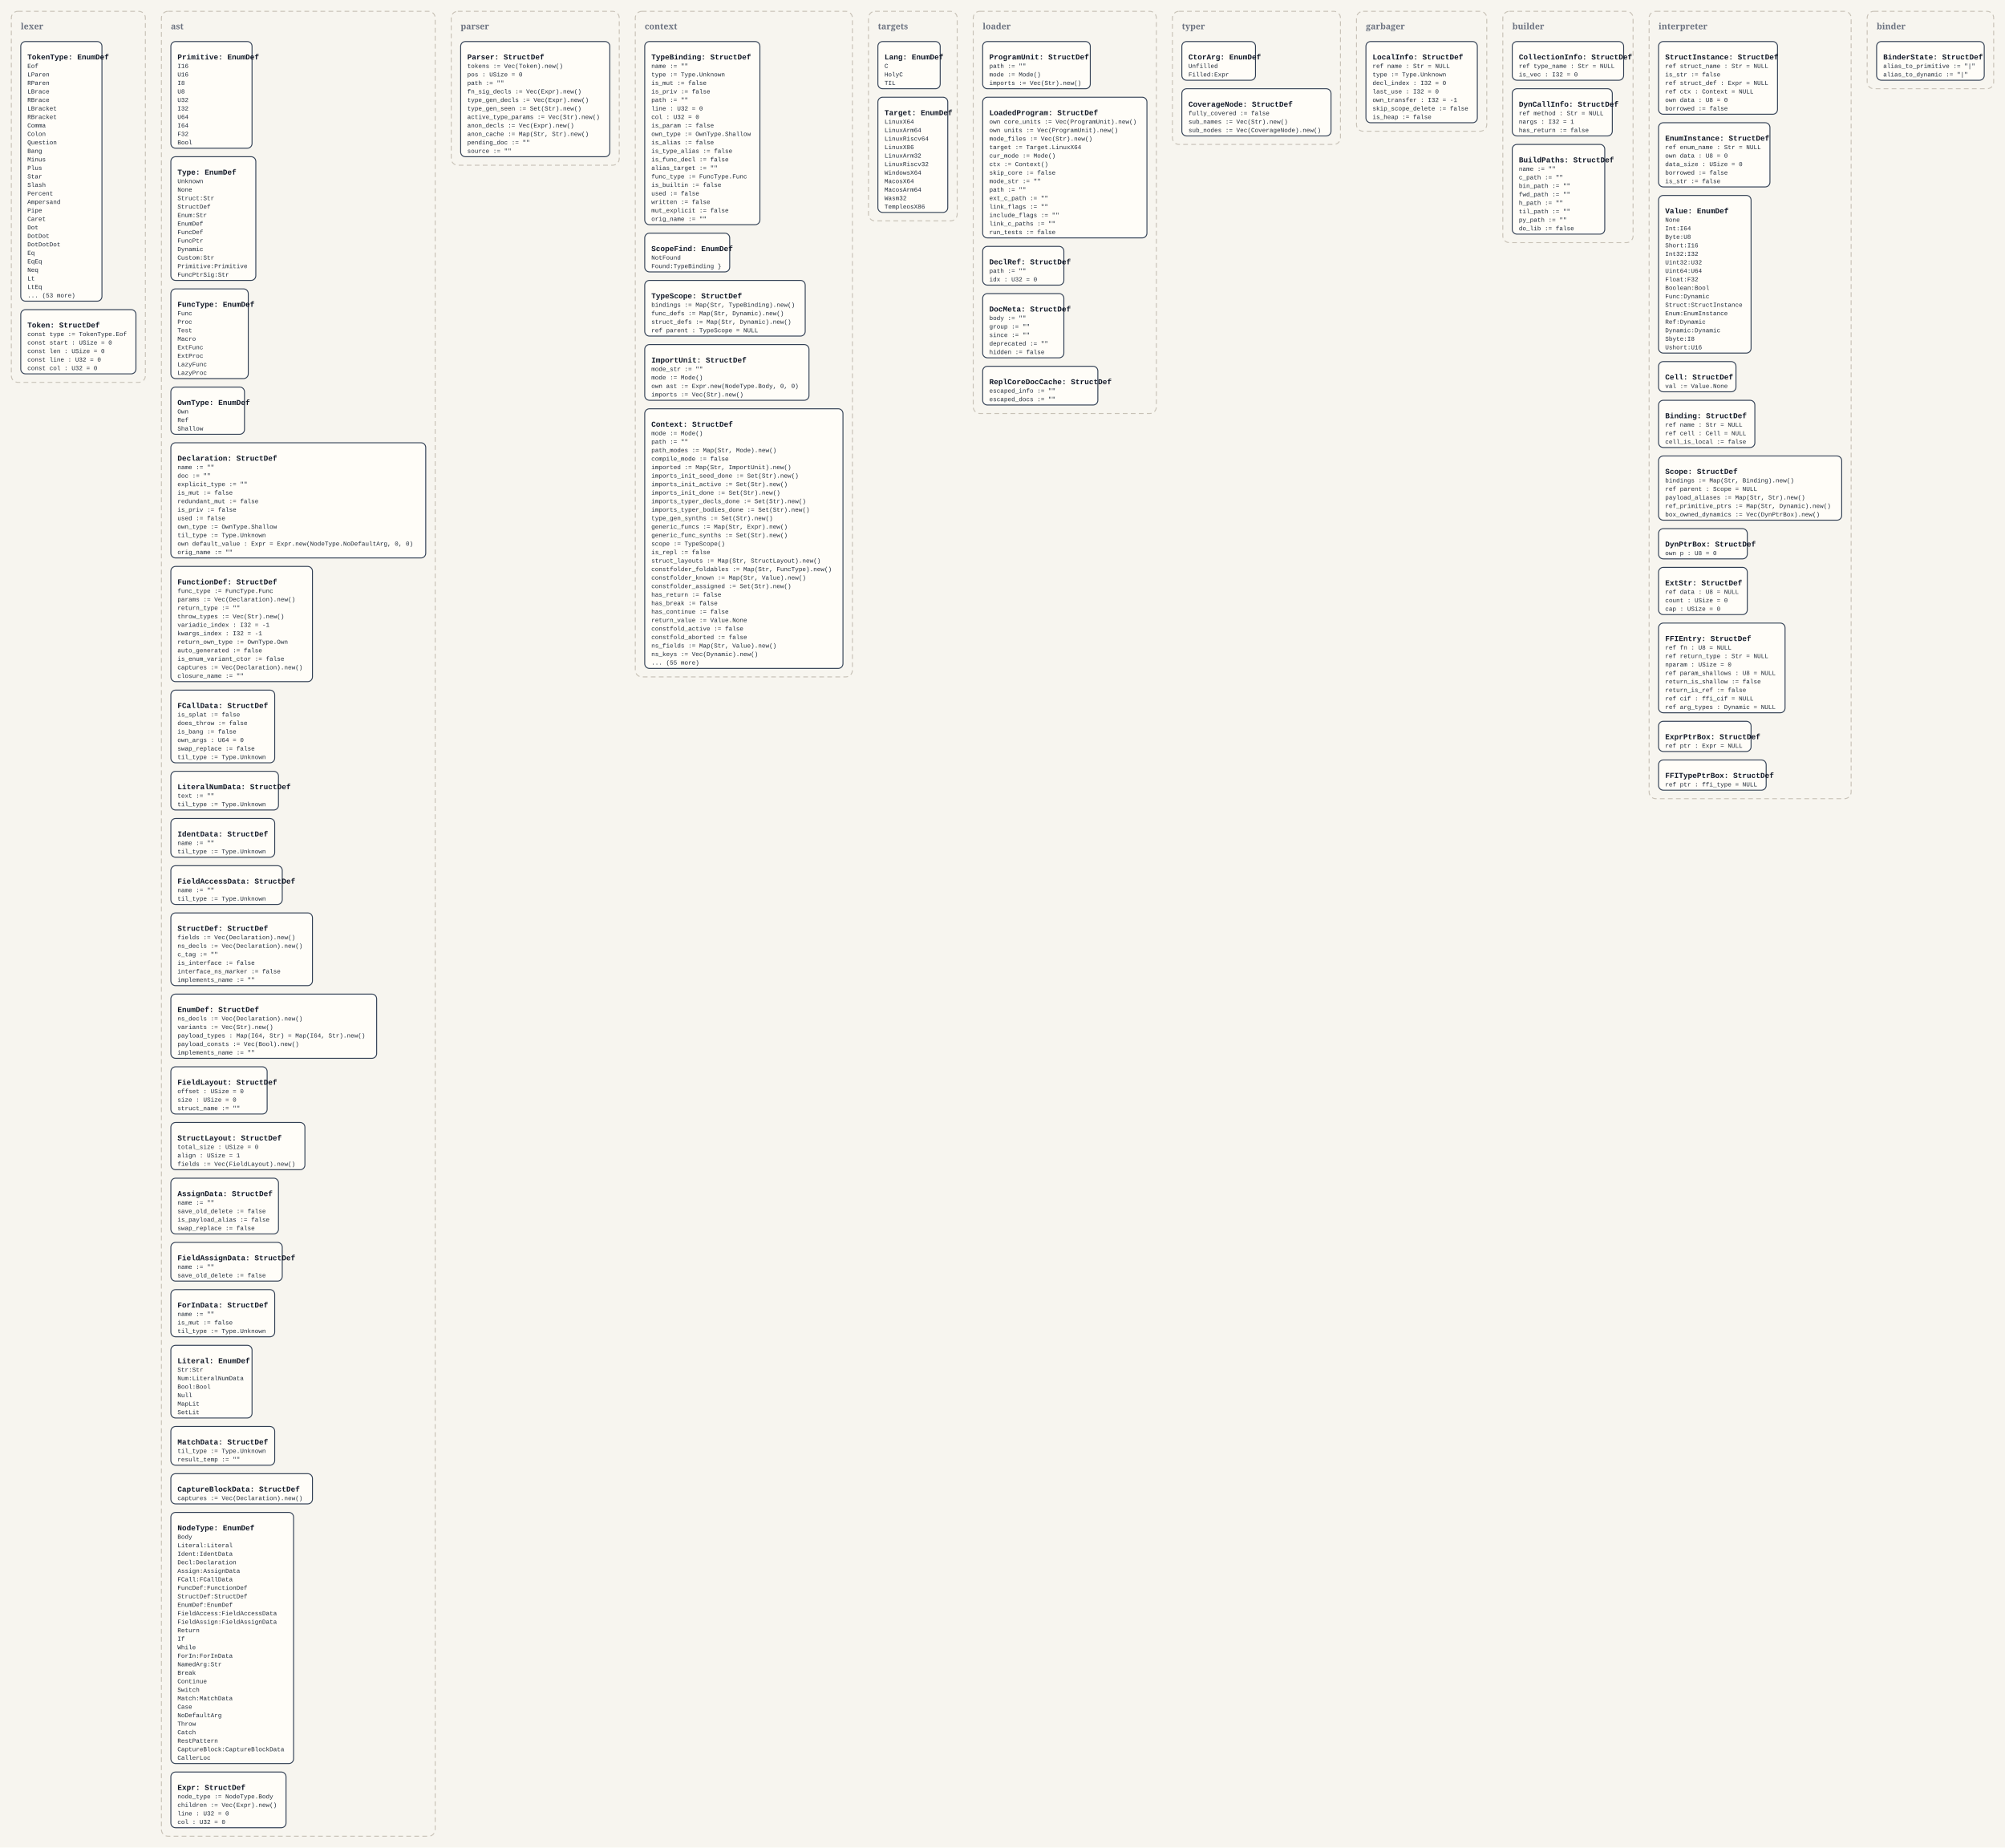
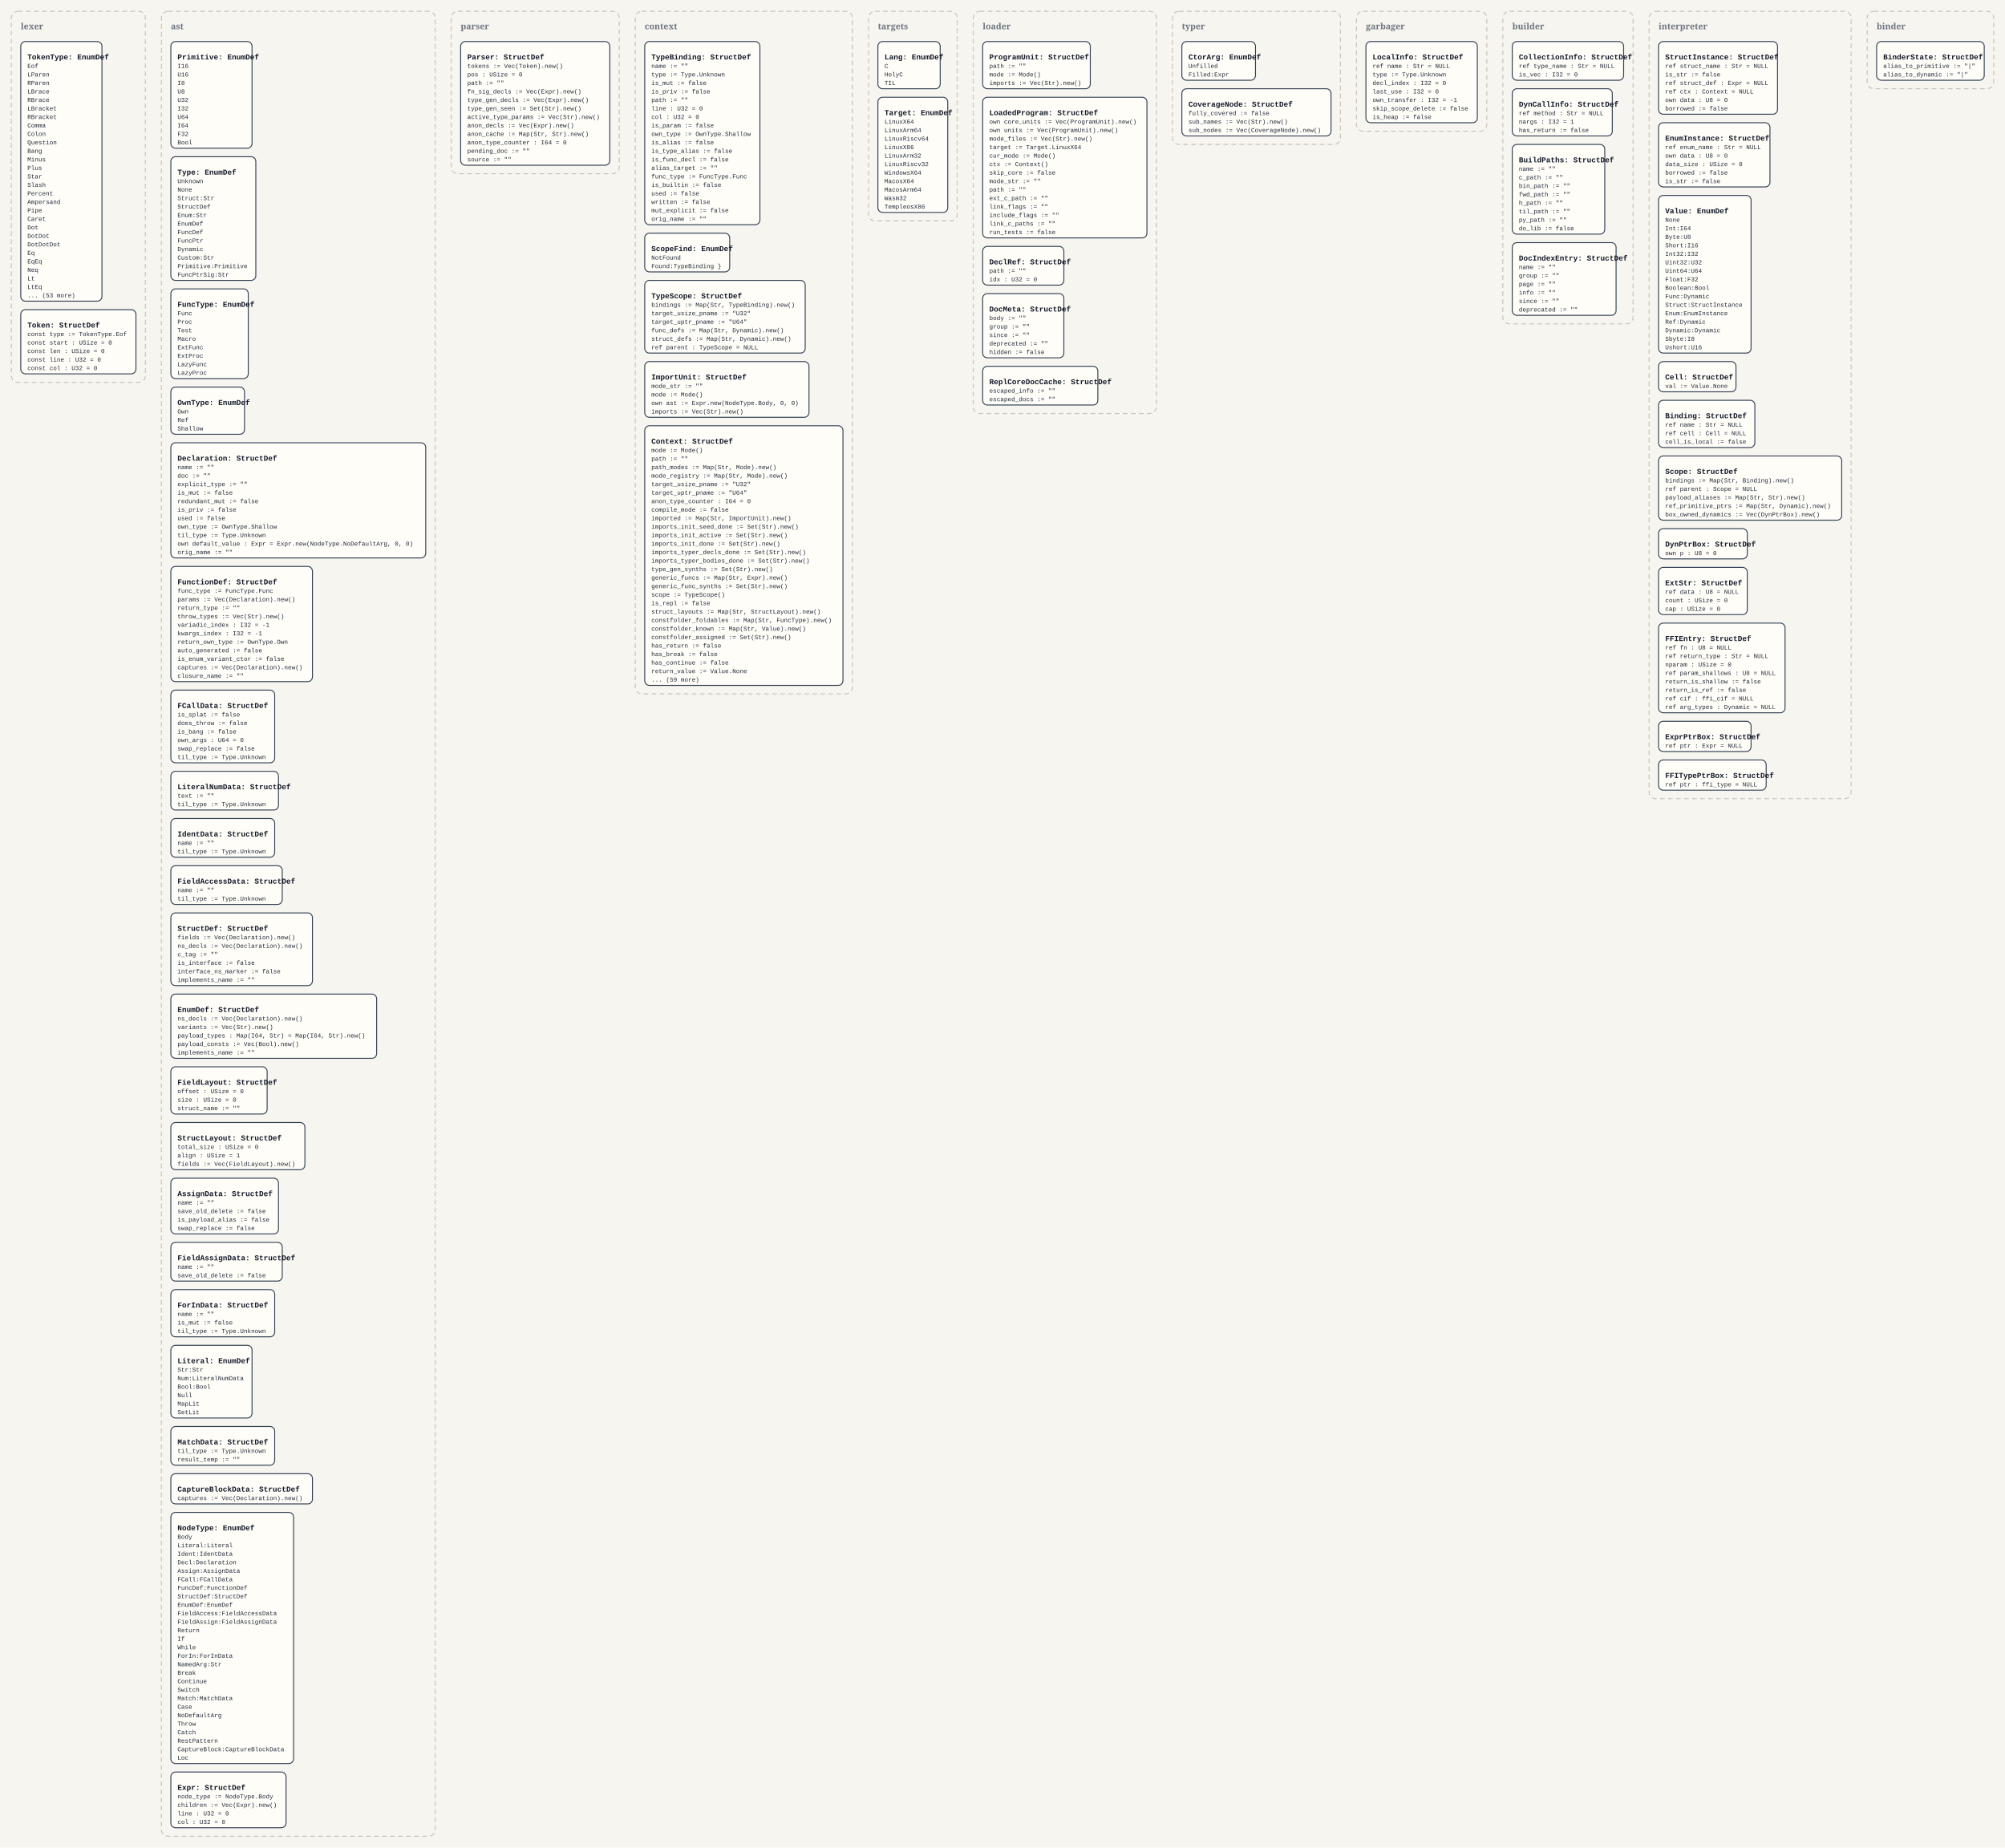
<svg xmlns="http://www.w3.org/2000/svg" width="4248" height="3914" viewBox="0 0 4248 3914">
  <defs>
    <style>
      .bg { fill: #f7f5ef; }
      .panel { fill: none; stroke: #c8c2b7; stroke-width: 2; stroke-dasharray: 10 7; }
      .panel-label { font: 700 18px Georgia, serif; fill: #6b7280; }
      .box { fill: #fffdf8; stroke: #334155; stroke-width: 2; }
      .title { font: 700 16px 'Courier New', monospace; fill: #111827; }
      .line { font: 13px 'Courier New', monospace; fill: #1f2937; }
    </style>
  </defs>
  <rect class="bg" x="0" y="0" width="4248" height="3914" />
  <rect x="24" y="24" width="284" height="786" rx="14" ry="14" class="panel" />
  <text x="44" y="62" class="panel-label">lexer</text>
  <rect x="44" y="88" width="172" height="550" rx="10" ry="10" class="box" />
  <text x="58" y="126" class="title">TokenType: EnumDef</text>
  <text x="58" y="144" class="line">Eof</text>
  <text x="58" y="162" class="line">LParen</text>
  <text x="58" y="180" class="line">RParen</text>
  <text x="58" y="198" class="line">LBrace</text>
  <text x="58" y="216" class="line">RBrace</text>
  <text x="58" y="234" class="line">LBracket</text>
  <text x="58" y="252" class="line">RBracket</text>
  <text x="58" y="270" class="line">Comma</text>
  <text x="58" y="288" class="line">Colon</text>
  <text x="58" y="306" class="line">Question</text>
  <text x="58" y="324" class="line">Bang</text>
  <text x="58" y="342" class="line">Minus</text>
  <text x="58" y="360" class="line">Plus</text>
  <text x="58" y="378" class="line">Star</text>
  <text x="58" y="396" class="line">Slash</text>
  <text x="58" y="414" class="line">Percent</text>
  <text x="58" y="432" class="line">Ampersand</text>
  <text x="58" y="450" class="line">Pipe</text>
  <text x="58" y="468" class="line">Caret</text>
  <text x="58" y="486" class="line">Dot</text>
  <text x="58" y="504" class="line">DotDot</text>
  <text x="58" y="522" class="line">DotDotDot</text>
  <text x="58" y="540" class="line">Eq</text>
  <text x="58" y="558" class="line">EqEq</text>
  <text x="58" y="576" class="line">Neq</text>
  <text x="58" y="594" class="line">Lt</text>
  <text x="58" y="612" class="line">LtEq</text>
  <text x="58" y="630" class="line">... (53 more)</text>
  <rect x="44" y="656" width="244" height="136" rx="10" ry="10" class="box" />
  <text x="58" y="694" class="title">Token: StructDef</text>
  <text x="58" y="712" class="line">const type := TokenType.Eof</text>
  <text x="58" y="730" class="line">const start : USize = 0</text>
  <text x="58" y="748" class="line">const len : USize = 0</text>
  <text x="58" y="766" class="line">const line : U32 = 0</text>
  <text x="58" y="784" class="line">const col : U32 = 0</text>
  <rect x="342" y="24" width="580" height="3866" rx="14" ry="14" class="panel" />
  <text x="362" y="62" class="panel-label">ast</text>
  <rect x="362" y="88" width="172" height="226" rx="10" ry="10" class="box" />
  <text x="376" y="126" class="title">Primitive: EnumDef</text>
  <text x="376" y="144" class="line">I16</text>
  <text x="376" y="162" class="line">U16</text>
  <text x="376" y="180" class="line">I8</text>
  <text x="376" y="198" class="line">U8</text>
  <text x="376" y="216" class="line">U32</text>
  <text x="376" y="234" class="line">I32</text>
  <text x="376" y="252" class="line">U64</text>
  <text x="376" y="270" class="line">I64</text>
  <text x="376" y="288" class="line">F32</text>
  <text x="376" y="306" class="line">Bool</text>
  <rect x="362" y="332" width="180" height="262" rx="10" ry="10" class="box" />
  <text x="376" y="370" class="title">Type: EnumDef</text>
  <text x="376" y="388" class="line">Unknown</text>
  <text x="376" y="406" class="line">None</text>
  <text x="376" y="424" class="line">Struct:Str</text>
  <text x="376" y="442" class="line">StructDef</text>
  <text x="376" y="460" class="line">Enum:Str</text>
  <text x="376" y="478" class="line">EnumDef</text>
  <text x="376" y="496" class="line">FuncDef</text>
  <text x="376" y="514" class="line">FuncPtr</text>
  <text x="376" y="532" class="line">Dynamic</text>
  <text x="376" y="550" class="line">Custom:Str</text>
  <text x="376" y="568" class="line">Primitive:Primitive</text>
  <text x="376" y="586" class="line">FuncPtrSig:Str</text>
  <rect x="362" y="612" width="164" height="190" rx="10" ry="10" class="box" />
  <text x="376" y="650" class="title">FuncType: EnumDef</text>
  <text x="376" y="668" class="line">Func</text>
  <text x="376" y="686" class="line">Proc</text>
  <text x="376" y="704" class="line">Test</text>
  <text x="376" y="722" class="line">Macro</text>
  <text x="376" y="740" class="line">ExtFunc</text>
  <text x="376" y="758" class="line">ExtProc</text>
  <text x="376" y="776" class="line">LazyFunc</text>
  <text x="376" y="794" class="line">LazyProc</text>
  <rect x="362" y="820" width="156" height="100" rx="10" ry="10" class="box" />
  <text x="376" y="858" class="title">OwnType: EnumDef</text>
  <text x="376" y="876" class="line">Own</text>
  <text x="376" y="894" class="line">Ref</text>
  <text x="376" y="912" class="line">Shallow</text>
  <rect x="362" y="938" width="540" height="244" rx="10" ry="10" class="box" />
  <text x="376" y="976" class="title">Declaration: StructDef</text>
  <text x="376" y="994" class="line">name := ""</text>
  <text x="376" y="1012" class="line">doc := ""</text>
  <text x="376" y="1030" class="line">explicit_type := ""</text>
  <text x="376" y="1048" class="line">is_mut := false</text>
  <text x="376" y="1066" class="line">redundant_mut := false</text>
  <text x="376" y="1084" class="line">is_priv := false</text>
  <text x="376" y="1102" class="line">used := false</text>
  <text x="376" y="1120" class="line">own_type := OwnType.Shallow</text>
  <text x="376" y="1138" class="line">til_type := Type.Unknown</text>
  <text x="376" y="1156" class="line">own default_value : Expr = Expr.new(NodeType.NoDefaultArg, 0, 0)</text>
  <text x="376" y="1174" class="line">orig_name := ""</text>
  <rect x="362" y="1200" width="300" height="244" rx="10" ry="10" class="box" />
  <text x="376" y="1238" class="title">FunctionDef: StructDef</text>
  <text x="376" y="1256" class="line">func_type := FuncType.Func</text>
  <text x="376" y="1274" class="line">params := Vec(Declaration).new()</text>
  <text x="376" y="1292" class="line">return_type := ""</text>
  <text x="376" y="1310" class="line">throw_types := Vec(Str).new()</text>
  <text x="376" y="1328" class="line">variadic_index : I32 = -1</text>
  <text x="376" y="1346" class="line">kwargs_index : I32 = -1</text>
  <text x="376" y="1364" class="line">return_own_type := OwnType.Own</text>
  <text x="376" y="1382" class="line">auto_generated := false</text>
  <text x="376" y="1400" class="line">is_enum_variant_ctor := false</text>
  <text x="376" y="1418" class="line">captures := Vec(Declaration).new()</text>
  <text x="376" y="1436" class="line">closure_name := ""</text>
  <rect x="362" y="1462" width="220" height="154" rx="10" ry="10" class="box" />
  <text x="376" y="1500" class="title">FCallData: StructDef</text>
  <text x="376" y="1518" class="line">is_splat := false</text>
  <text x="376" y="1536" class="line">does_throw := false</text>
  <text x="376" y="1554" class="line">is_bang := false</text>
  <text x="376" y="1572" class="line">own_args : U64 = 0</text>
  <text x="376" y="1590" class="line">swap_replace := false</text>
  <text x="376" y="1608" class="line">til_type := Type.Unknown</text>
  <rect x="362" y="1634" width="228" height="82" rx="10" ry="10" class="box" />
  <text x="376" y="1672" class="title">LiteralNumData: StructDef</text>
  <text x="376" y="1690" class="line">text := ""</text>
  <text x="376" y="1708" class="line">til_type := Type.Unknown</text>
  <rect x="362" y="1734" width="220" height="82" rx="10" ry="10" class="box" />
  <text x="376" y="1772" class="title">IdentData: StructDef</text>
  <text x="376" y="1790" class="line">name := ""</text>
  <text x="376" y="1808" class="line">til_type := Type.Unknown</text>
  <rect x="362" y="1834" width="236" height="82" rx="10" ry="10" class="box" />
  <text x="376" y="1872" class="title">FieldAccessData: StructDef</text>
  <text x="376" y="1890" class="line">name := ""</text>
  <text x="376" y="1908" class="line">til_type := Type.Unknown</text>
  <rect x="362" y="1934" width="300" height="154" rx="10" ry="10" class="box" />
  <text x="376" y="1972" class="title">StructDef: StructDef</text>
  <text x="376" y="1990" class="line">fields := Vec(Declaration).new()</text>
  <text x="376" y="2008" class="line">ns_decls := Vec(Declaration).new()</text>
  <text x="376" y="2026" class="line">c_tag := ""</text>
  <text x="376" y="2044" class="line">is_interface := false</text>
  <text x="376" y="2062" class="line">interface_ns_marker := false</text>
  <text x="376" y="2080" class="line">implements_name := ""</text>
  <rect x="362" y="2106" width="436" height="136" rx="10" ry="10" class="box" />
  <text x="376" y="2144" class="title">EnumDef: StructDef</text>
  <text x="376" y="2162" class="line">ns_decls := Vec(Declaration).new()</text>
  <text x="376" y="2180" class="line">variants := Vec(Str).new()</text>
  <text x="376" y="2198" class="line">payload_types : Map(I64, Str) = Map(I64, Str).new()</text>
  <text x="376" y="2216" class="line">payload_consts := Vec(Bool).new()</text>
  <text x="376" y="2234" class="line">implements_name := ""</text>
  <rect x="362" y="2260" width="204" height="100" rx="10" ry="10" class="box" />
  <text x="376" y="2298" class="title">FieldLayout: StructDef</text>
  <text x="376" y="2316" class="line">offset : USize = 0</text>
  <text x="376" y="2334" class="line">size : USize = 0</text>
  <text x="376" y="2352" class="line">struct_name := ""</text>
  <rect x="362" y="2378" width="284" height="100" rx="10" ry="10" class="box" />
  <text x="376" y="2416" class="title">StructLayout: StructDef</text>
  <text x="376" y="2434" class="line">total_size : USize = 0</text>
  <text x="376" y="2452" class="line">align : USize = 1</text>
  <text x="376" y="2470" class="line">fields := Vec(FieldLayout).new()</text>
  <rect x="362" y="2496" width="228" height="118" rx="10" ry="10" class="box" />
  <text x="376" y="2534" class="title">AssignData: StructDef</text>
  <text x="376" y="2552" class="line">name := ""</text>
  <text x="376" y="2570" class="line">save_old_delete := false</text>
  <text x="376" y="2588" class="line">is_payload_alias := false</text>
  <text x="376" y="2606" class="line">swap_replace := false</text>
  <rect x="362" y="2632" width="236" height="82" rx="10" ry="10" class="box" />
  <text x="376" y="2670" class="title">FieldAssignData: StructDef</text>
  <text x="376" y="2688" class="line">name := ""</text>
  <text x="376" y="2706" class="line">save_old_delete := false</text>
  <rect x="362" y="2732" width="220" height="100" rx="10" ry="10" class="box" />
  <text x="376" y="2770" class="title">ForInData: StructDef</text>
  <text x="376" y="2788" class="line">name := ""</text>
  <text x="376" y="2806" class="line">is_mut := false</text>
  <text x="376" y="2824" class="line">til_type := Type.Unknown</text>
  <rect x="362" y="2850" width="172" height="154" rx="10" ry="10" class="box" />
  <text x="376" y="2888" class="title">Literal: EnumDef</text>
  <text x="376" y="2906" class="line">Str:Str</text>
  <text x="376" y="2924" class="line">Num:LiteralNumData</text>
  <text x="376" y="2942" class="line">Bool:Bool</text>
  <text x="376" y="2960" class="line">Null</text>
  <text x="376" y="2978" class="line">MapLit</text>
  <text x="376" y="2996" class="line">SetLit</text>
  <rect x="362" y="3022" width="220" height="82" rx="10" ry="10" class="box" />
  <text x="376" y="3060" class="title">MatchData: StructDef</text>
  <text x="376" y="3078" class="line">til_type := Type.Unknown</text>
  <text x="376" y="3096" class="line">result_temp := ""</text>
  <rect x="362" y="3122" width="300" height="64" rx="10" ry="10" class="box" />
  <text x="376" y="3160" class="title">CaptureBlockData: StructDef</text>
  <text x="376" y="3178" class="line">captures := Vec(Declaration).new()</text>
  <rect x="362" y="3204" width="260" height="532" rx="10" ry="10" class="box" />
  <text x="376" y="3242" class="title">NodeType: EnumDef</text>
  <text x="376" y="3260" class="line">Body</text>
  <text x="376" y="3278" class="line">Literal:Literal</text>
  <text x="376" y="3296" class="line">Ident:IdentData</text>
  <text x="376" y="3314" class="line">Decl:Declaration</text>
  <text x="376" y="3332" class="line">Assign:AssignData</text>
  <text x="376" y="3350" class="line">FCall:FCallData</text>
  <text x="376" y="3368" class="line">FuncDef:FunctionDef</text>
  <text x="376" y="3386" class="line">StructDef:StructDef</text>
  <text x="376" y="3404" class="line">EnumDef:EnumDef</text>
  <text x="376" y="3422" class="line">FieldAccess:FieldAccessData</text>
  <text x="376" y="3440" class="line">FieldAssign:FieldAssignData</text>
  <text x="376" y="3458" class="line">Return</text>
  <text x="376" y="3476" class="line">If</text>
  <text x="376" y="3494" class="line">While</text>
  <text x="376" y="3512" class="line">ForIn:ForInData</text>
  <text x="376" y="3530" class="line">NamedArg:Str</text>
  <text x="376" y="3548" class="line">Break</text>
  <text x="376" y="3566" class="line">Continue</text>
  <text x="376" y="3584" class="line">Switch</text>
  <text x="376" y="3602" class="line">Match:MatchData</text>
  <text x="376" y="3620" class="line">Case</text>
  <text x="376" y="3638" class="line">NoDefaultArg</text>
  <text x="376" y="3656" class="line">Throw</text>
  <text x="376" y="3674" class="line">Catch</text>
  <text x="376" y="3692" class="line">RestPattern</text>
  <text x="376" y="3710" class="line">CaptureBlock:CaptureBlockData</text>
-   <text x="376" y="3728" class="line">CallerLoc</text>
+   <text x="376" y="3728" class="line">Loc</text>
  <rect x="362" y="3754" width="244" height="118" rx="10" ry="10" class="box" />
  <text x="376" y="3792" class="title">Expr: StructDef</text>
  <text x="376" y="3810" class="line">node_type := NodeType.Body</text>
  <text x="376" y="3828" class="line">children := Vec(Expr).new()</text>
  <text x="376" y="3846" class="line">line : U32 = 0</text>
  <text x="376" y="3864" class="line">col : U32 = 0</text>
-   <rect x="956" y="24" width="356" height="326" rx="14" ry="14" class="panel" />
+   <rect x="956" y="24" width="356" height="344" rx="14" ry="14" class="panel" />
  <text x="976" y="62" class="panel-label">parser</text>
-   <rect x="976" y="88" width="316" height="244" rx="10" ry="10" class="box" />
+   <rect x="976" y="88" width="316" height="262" rx="10" ry="10" class="box" />
  <text x="990" y="126" class="title">Parser: StructDef</text>
  <text x="990" y="144" class="line">tokens := Vec(Token).new()</text>
  <text x="990" y="162" class="line">pos : USize = 0</text>
  <text x="990" y="180" class="line">path := ""</text>
  <text x="990" y="198" class="line">fn_sig_decls := Vec(Expr).new()</text>
  <text x="990" y="216" class="line">type_gen_decls := Vec(Expr).new()</text>
  <text x="990" y="234" class="line">type_gen_seen := Set(Str).new()</text>
  <text x="990" y="252" class="line">active_type_params := Vec(Str).new()</text>
  <text x="990" y="270" class="line">anon_decls := Vec(Expr).new()</text>
  <text x="990" y="288" class="line">anon_cache := Map(Str, Str).new()</text>
-   <text x="990" y="306" class="line">pending_doc := ""</text>
-   <text x="990" y="324" class="line">source := ""</text>
-   <rect x="1346" y="24" width="460" height="1410" rx="14" ry="14" class="panel" />
+   <text x="990" y="306" class="line">anon_type_counter : I64 = 0</text>
+   <text x="990" y="324" class="line">pending_doc := ""</text>
+   <text x="990" y="342" class="line">source := ""</text>
+   <rect x="1346" y="24" width="460" height="1446" rx="14" ry="14" class="panel" />
  <text x="1366" y="62" class="panel-label">context</text>
  <rect x="1366" y="88" width="244" height="388" rx="10" ry="10" class="box" />
  <text x="1380" y="126" class="title">TypeBinding: StructDef</text>
  <text x="1380" y="144" class="line">name := ""</text>
  <text x="1380" y="162" class="line">type := Type.Unknown</text>
  <text x="1380" y="180" class="line">is_mut := false</text>
  <text x="1380" y="198" class="line">is_priv := false</text>
  <text x="1380" y="216" class="line">path := ""</text>
  <text x="1380" y="234" class="line">line : U32 = 0</text>
  <text x="1380" y="252" class="line">col : U32 = 0</text>
  <text x="1380" y="270" class="line">is_param := false</text>
  <text x="1380" y="288" class="line">own_type := OwnType.Shallow</text>
  <text x="1380" y="306" class="line">is_alias := false</text>
  <text x="1380" y="324" class="line">is_type_alias := false</text>
  <text x="1380" y="342" class="line">is_func_decl := false</text>
  <text x="1380" y="360" class="line">alias_target := ""</text>
  <text x="1380" y="378" class="line">func_type := FuncType.Func</text>
  <text x="1380" y="396" class="line">is_builtin := false</text>
  <text x="1380" y="414" class="line">used := false</text>
  <text x="1380" y="432" class="line">written := false</text>
  <text x="1380" y="450" class="line">mut_explicit := false</text>
  <text x="1380" y="468" class="line">orig_name := ""</text>
  <rect x="1366" y="494" width="180" height="82" rx="10" ry="10" class="box" />
  <text x="1380" y="532" class="title">ScopeFind: EnumDef</text>
  <text x="1380" y="550" class="line">NotFound</text>
  <text x="1380" y="568" class="line">Found:TypeBinding }</text>
-   <rect x="1366" y="594" width="340" height="118" rx="10" ry="10" class="box" />
+   <rect x="1366" y="594" width="340" height="154" rx="10" ry="10" class="box" />
  <text x="1380" y="632" class="title">TypeScope: StructDef</text>
  <text x="1380" y="650" class="line">bindings := Map(Str, TypeBinding).new()</text>
-   <text x="1380" y="668" class="line">func_defs := Map(Str, Dynamic).new()</text>
-   <text x="1380" y="686" class="line">struct_defs := Map(Str, Dynamic).new()</text>
-   <text x="1380" y="704" class="line">ref parent : TypeScope = NULL</text>
-   <rect x="1366" y="730" width="348" height="118" rx="10" ry="10" class="box" />
-   <text x="1380" y="768" class="title">ImportUnit: StructDef</text>
-   <text x="1380" y="786" class="line">mode_str := ""</text>
-   <text x="1380" y="804" class="line">mode := Mode()</text>
-   <text x="1380" y="822" class="line">own ast := Expr.new(NodeType.Body, 0, 0)</text>
-   <text x="1380" y="840" class="line">imports := Vec(Str).new()</text>
-   <rect x="1366" y="866" width="420" height="550" rx="10" ry="10" class="box" />
-   <text x="1380" y="904" class="title">Context: StructDef</text>
-   <text x="1380" y="922" class="line">mode := Mode()</text>
-   <text x="1380" y="940" class="line">path := ""</text>
-   <text x="1380" y="958" class="line">path_modes := Map(Str, Mode).new()</text>
-   <text x="1380" y="976" class="line">compile_mode := false</text>
-   <text x="1380" y="994" class="line">imported := Map(Str, ImportUnit).new()</text>
-   <text x="1380" y="1012" class="line">imports_init_seed_done := Set(Str).new()</text>
-   <text x="1380" y="1030" class="line">imports_init_active := Set(Str).new()</text>
-   <text x="1380" y="1048" class="line">imports_init_done := Set(Str).new()</text>
-   <text x="1380" y="1066" class="line">imports_typer_decls_done := Set(Str).new()</text>
-   <text x="1380" y="1084" class="line">imports_typer_bodies_done := Set(Str).new()</text>
-   <text x="1380" y="1102" class="line">type_gen_synths := Set(Str).new()</text>
-   <text x="1380" y="1120" class="line">generic_funcs := Map(Str, Expr).new()</text>
-   <text x="1380" y="1138" class="line">generic_func_synths := Set(Str).new()</text>
-   <text x="1380" y="1156" class="line">scope := TypeScope()</text>
-   <text x="1380" y="1174" class="line">is_repl := false</text>
-   <text x="1380" y="1192" class="line">struct_layouts := Map(Str, StructLayout).new()</text>
-   <text x="1380" y="1210" class="line">constfolder_foldables := Map(Str, FuncType).new()</text>
-   <text x="1380" y="1228" class="line">constfolder_known := Map(Str, Value).new()</text>
-   <text x="1380" y="1246" class="line">constfolder_assigned := Set(Str).new()</text>
-   <text x="1380" y="1264" class="line">has_return := false</text>
-   <text x="1380" y="1282" class="line">has_break := false</text>
-   <text x="1380" y="1300" class="line">has_continue := false</text>
-   <text x="1380" y="1318" class="line">return_value := Value.None</text>
-   <text x="1380" y="1336" class="line">constfold_active := false</text>
-   <text x="1380" y="1354" class="line">constfold_aborted := false</text>
-   <text x="1380" y="1372" class="line">ns_fields := Map(Str, Value).new()</text>
-   <text x="1380" y="1390" class="line">ns_keys := Vec(Dynamic).new()</text>
-   <text x="1380" y="1408" class="line">... (55 more)</text>
+   <text x="1380" y="668" class="line">target_usize_pname := "U32"</text>
+   <text x="1380" y="686" class="line">target_uptr_pname := "U64"</text>
+   <text x="1380" y="704" class="line">func_defs := Map(Str, Dynamic).new()</text>
+   <text x="1380" y="722" class="line">struct_defs := Map(Str, Dynamic).new()</text>
+   <text x="1380" y="740" class="line">ref parent : TypeScope = NULL</text>
+   <rect x="1366" y="766" width="348" height="118" rx="10" ry="10" class="box" />
+   <text x="1380" y="804" class="title">ImportUnit: StructDef</text>
+   <text x="1380" y="822" class="line">mode_str := ""</text>
+   <text x="1380" y="840" class="line">mode := Mode()</text>
+   <text x="1380" y="858" class="line">own ast := Expr.new(NodeType.Body, 0, 0)</text>
+   <text x="1380" y="876" class="line">imports := Vec(Str).new()</text>
+   <rect x="1366" y="902" width="420" height="550" rx="10" ry="10" class="box" />
+   <text x="1380" y="940" class="title">Context: StructDef</text>
+   <text x="1380" y="958" class="line">mode := Mode()</text>
+   <text x="1380" y="976" class="line">path := ""</text>
+   <text x="1380" y="994" class="line">path_modes := Map(Str, Mode).new()</text>
+   <text x="1380" y="1012" class="line">mode_registry := Map(Str, Mode).new()</text>
+   <text x="1380" y="1030" class="line">target_usize_pname := "U32"</text>
+   <text x="1380" y="1048" class="line">target_uptr_pname := "U64"</text>
+   <text x="1380" y="1066" class="line">anon_type_counter : I64 = 0</text>
+   <text x="1380" y="1084" class="line">compile_mode := false</text>
+   <text x="1380" y="1102" class="line">imported := Map(Str, ImportUnit).new()</text>
+   <text x="1380" y="1120" class="line">imports_init_seed_done := Set(Str).new()</text>
+   <text x="1380" y="1138" class="line">imports_init_active := Set(Str).new()</text>
+   <text x="1380" y="1156" class="line">imports_init_done := Set(Str).new()</text>
+   <text x="1380" y="1174" class="line">imports_typer_decls_done := Set(Str).new()</text>
+   <text x="1380" y="1192" class="line">imports_typer_bodies_done := Set(Str).new()</text>
+   <text x="1380" y="1210" class="line">type_gen_synths := Set(Str).new()</text>
+   <text x="1380" y="1228" class="line">generic_funcs := Map(Str, Expr).new()</text>
+   <text x="1380" y="1246" class="line">generic_func_synths := Set(Str).new()</text>
+   <text x="1380" y="1264" class="line">scope := TypeScope()</text>
+   <text x="1380" y="1282" class="line">is_repl := false</text>
+   <text x="1380" y="1300" class="line">struct_layouts := Map(Str, StructLayout).new()</text>
+   <text x="1380" y="1318" class="line">constfolder_foldables := Map(Str, FuncType).new()</text>
+   <text x="1380" y="1336" class="line">constfolder_known := Map(Str, Value).new()</text>
+   <text x="1380" y="1354" class="line">constfolder_assigned := Set(Str).new()</text>
+   <text x="1380" y="1372" class="line">has_return := false</text>
+   <text x="1380" y="1390" class="line">has_break := false</text>
+   <text x="1380" y="1408" class="line">has_continue := false</text>
+   <text x="1380" y="1426" class="line">return_value := Value.None</text>
+   <text x="1380" y="1444" class="line">... (59 more)</text>
  <rect x="1840" y="24" width="188" height="444" rx="14" ry="14" class="panel" />
  <text x="1860" y="62" class="panel-label">targets</text>
  <rect x="1860" y="88" width="132" height="100" rx="10" ry="10" class="box" />
  <text x="1874" y="126" class="title">Lang: EnumDef</text>
  <text x="1874" y="144" class="line">C</text>
  <text x="1874" y="162" class="line">HolyC</text>
  <text x="1874" y="180" class="line">TIL</text>
  <rect x="1860" y="206" width="148" height="244" rx="10" ry="10" class="box" />
  <text x="1874" y="244" class="title">Target: EnumDef</text>
  <text x="1874" y="262" class="line">LinuxX64</text>
  <text x="1874" y="280" class="line">LinuxArm64</text>
  <text x="1874" y="298" class="line">LinuxRiscv64</text>
  <text x="1874" y="316" class="line">LinuxX86</text>
  <text x="1874" y="334" class="line">LinuxArm32</text>
  <text x="1874" y="352" class="line">LinuxRiscv32</text>
  <text x="1874" y="370" class="line">WindowsX64</text>
  <text x="1874" y="388" class="line">MacosX64</text>
  <text x="1874" y="406" class="line">MacosArm64</text>
  <text x="1874" y="424" class="line">Wasm32</text>
  <text x="1874" y="442" class="line">TempleosX86</text>
  <rect x="2062" y="24" width="388" height="852" rx="14" ry="14" class="panel" />
  <text x="2082" y="62" class="panel-label">loader</text>
  <rect x="2082" y="88" width="228" height="100" rx="10" ry="10" class="box" />
  <text x="2096" y="126" class="title">ProgramUnit: StructDef</text>
  <text x="2096" y="144" class="line">path := ""</text>
  <text x="2096" y="162" class="line">mode := Mode()</text>
  <text x="2096" y="180" class="line">imports := Vec(Str).new()</text>
  <rect x="2082" y="206" width="348" height="298" rx="10" ry="10" class="box" />
  <text x="2096" y="244" class="title">LoadedProgram: StructDef</text>
  <text x="2096" y="262" class="line">own core_units := Vec(ProgramUnit).new()</text>
  <text x="2096" y="280" class="line">own units := Vec(ProgramUnit).new()</text>
  <text x="2096" y="298" class="line">mode_files := Vec(Str).new()</text>
  <text x="2096" y="316" class="line">target := Target.LinuxX64</text>
  <text x="2096" y="334" class="line">cur_mode := Mode()</text>
  <text x="2096" y="352" class="line">ctx := Context()</text>
  <text x="2096" y="370" class="line">skip_core := false</text>
  <text x="2096" y="388" class="line">mode_str := ""</text>
  <text x="2096" y="406" class="line">path := ""</text>
  <text x="2096" y="424" class="line">ext_c_path := ""</text>
  <text x="2096" y="442" class="line">link_flags := ""</text>
  <text x="2096" y="460" class="line">include_flags := ""</text>
  <text x="2096" y="478" class="line">link_c_paths := ""</text>
  <text x="2096" y="496" class="line">run_tests := false</text>
  <rect x="2082" y="522" width="172" height="82" rx="10" ry="10" class="box" />
  <text x="2096" y="560" class="title">DeclRef: StructDef</text>
  <text x="2096" y="578" class="line">path := ""</text>
  <text x="2096" y="596" class="line">idx : U32 = 0</text>
  <rect x="2082" y="622" width="172" height="136" rx="10" ry="10" class="box" />
  <text x="2096" y="660" class="title">DocMeta: StructDef</text>
  <text x="2096" y="678" class="line">body := ""</text>
  <text x="2096" y="696" class="line">group := ""</text>
  <text x="2096" y="714" class="line">since := ""</text>
  <text x="2096" y="732" class="line">deprecated := ""</text>
  <text x="2096" y="750" class="line">hidden := false</text>
  <rect x="2082" y="776" width="244" height="82" rx="10" ry="10" class="box" />
  <text x="2096" y="814" class="title">ReplCoreDocCache: StructDef</text>
  <text x="2096" y="832" class="line">escaped_info := ""</text>
  <text x="2096" y="850" class="line">escaped_docs := ""</text>
  <rect x="2484" y="24" width="356" height="282" rx="14" ry="14" class="panel" />
  <text x="2504" y="62" class="panel-label">typer</text>
  <rect x="2504" y="88" width="156" height="82" rx="10" ry="10" class="box" />
  <text x="2518" y="126" class="title">CtorArg: EnumDef</text>
  <text x="2518" y="144" class="line">Unfilled</text>
  <text x="2518" y="162" class="line">Filled:Expr</text>
  <rect x="2504" y="188" width="316" height="100" rx="10" ry="10" class="box" />
  <text x="2518" y="226" class="title">CoverageNode: StructDef</text>
  <text x="2518" y="244" class="line">fully_covered := false</text>
  <text x="2518" y="262" class="line">sub_names := Vec(Str).new()</text>
  <text x="2518" y="280" class="line">sub_nodes := Vec(CoverageNode).new()</text>
  <rect x="2874" y="24" width="276" height="254" rx="14" ry="14" class="panel" />
  <text x="2894" y="62" class="panel-label">garbager</text>
  <rect x="2894" y="88" width="236" height="172" rx="10" ry="10" class="box" />
  <text x="2908" y="126" class="title">LocalInfo: StructDef</text>
  <text x="2908" y="144" class="line">ref name : Str = NULL</text>
  <text x="2908" y="162" class="line">type := Type.Unknown</text>
  <text x="2908" y="180" class="line">decl_index : I32 = 0</text>
  <text x="2908" y="198" class="line">last_use : I32 = 0</text>
  <text x="2908" y="216" class="line">own_transfer : I32 = -1</text>
  <text x="2908" y="234" class="line">skip_scope_delete := false</text>
  <text x="2908" y="252" class="line">is_heap := false</text>
-   <rect x="3184" y="24" width="276" height="490" rx="14" ry="14" class="panel" />
+   <rect x="3184" y="24" width="276" height="662" rx="14" ry="14" class="panel" />
  <text x="3204" y="62" class="panel-label">builder</text>
  <rect x="3204" y="88" width="236" height="82" rx="10" ry="10" class="box" />
  <text x="3218" y="126" class="title">CollectionInfo: StructDef</text>
  <text x="3218" y="144" class="line">ref type_name : Str = NULL</text>
  <text x="3218" y="162" class="line">is_vec : I32 = 0</text>
  <rect x="3204" y="188" width="212" height="100" rx="10" ry="10" class="box" />
  <text x="3218" y="226" class="title">DynCallInfo: StructDef</text>
  <text x="3218" y="244" class="line">ref method : Str = NULL</text>
  <text x="3218" y="262" class="line">nargs : I32 = 1</text>
  <text x="3218" y="280" class="line">has_return := false</text>
  <rect x="3204" y="306" width="196" height="190" rx="10" ry="10" class="box" />
  <text x="3218" y="344" class="title">BuildPaths: StructDef</text>
  <text x="3218" y="362" class="line">name := ""</text>
  <text x="3218" y="380" class="line">c_path := ""</text>
  <text x="3218" y="398" class="line">bin_path := ""</text>
  <text x="3218" y="416" class="line">fwd_path := ""</text>
  <text x="3218" y="434" class="line">h_path := ""</text>
  <text x="3218" y="452" class="line">til_path := ""</text>
  <text x="3218" y="470" class="line">py_path := ""</text>
  <text x="3218" y="488" class="line">do_lib := false</text>
+   <rect x="3204" y="514" width="220" height="154" rx="10" ry="10" class="box" />
+   <text x="3218" y="552" class="title">DocIndexEntry: StructDef</text>
+   <text x="3218" y="570" class="line">name := ""</text>
+   <text x="3218" y="588" class="line">group := ""</text>
+   <text x="3218" y="606" class="line">page := ""</text>
+   <text x="3218" y="624" class="line">info := ""</text>
+   <text x="3218" y="642" class="line">since := ""</text>
+   <text x="3218" y="660" class="line">deprecated := ""</text>
  <rect x="3494" y="24" width="428" height="1668" rx="14" ry="14" class="panel" />
  <text x="3514" y="62" class="panel-label">interpreter</text>
  <rect x="3514" y="88" width="252" height="154" rx="10" ry="10" class="box" />
  <text x="3528" y="126" class="title">StructInstance: StructDef</text>
  <text x="3528" y="144" class="line">ref struct_name : Str = NULL</text>
  <text x="3528" y="162" class="line">is_str := false</text>
  <text x="3528" y="180" class="line">ref struct_def : Expr = NULL</text>
  <text x="3528" y="198" class="line">ref ctx : Context = NULL</text>
  <text x="3528" y="216" class="line">own data : U8 = 0</text>
  <text x="3528" y="234" class="line">borrowed := false</text>
  <rect x="3514" y="260" width="236" height="136" rx="10" ry="10" class="box" />
  <text x="3528" y="298" class="title">EnumInstance: StructDef</text>
  <text x="3528" y="316" class="line">ref enum_name : Str = NULL</text>
  <text x="3528" y="334" class="line">own data : U8 = 0</text>
  <text x="3528" y="352" class="line">data_size : USize = 0</text>
  <text x="3528" y="370" class="line">borrowed := false</text>
  <text x="3528" y="388" class="line">is_str := false</text>
  <rect x="3514" y="414" width="196" height="334" rx="10" ry="10" class="box" />
  <text x="3528" y="452" class="title">Value: EnumDef</text>
  <text x="3528" y="470" class="line">None</text>
  <text x="3528" y="488" class="line">Int:I64</text>
  <text x="3528" y="506" class="line">Byte:U8</text>
  <text x="3528" y="524" class="line">Short:I16</text>
  <text x="3528" y="542" class="line">Int32:I32</text>
  <text x="3528" y="560" class="line">Uint32:U32</text>
  <text x="3528" y="578" class="line">Uint64:U64</text>
  <text x="3528" y="596" class="line">Float:F32</text>
  <text x="3528" y="614" class="line">Boolean:Bool</text>
  <text x="3528" y="632" class="line">Func:Dynamic</text>
  <text x="3528" y="650" class="line">Struct:StructInstance</text>
  <text x="3528" y="668" class="line">Enum:EnumInstance</text>
  <text x="3528" y="686" class="line">Ref:Dynamic</text>
  <text x="3528" y="704" class="line">Dynamic:Dynamic</text>
  <text x="3528" y="722" class="line">Sbyte:I8</text>
  <text x="3528" y="740" class="line">Ushort:U16</text>
  <rect x="3514" y="766" width="164" height="64" rx="10" ry="10" class="box" />
  <text x="3528" y="804" class="title">Cell: StructDef</text>
  <text x="3528" y="822" class="line">val := Value.None</text>
  <rect x="3514" y="848" width="204" height="100" rx="10" ry="10" class="box" />
  <text x="3528" y="886" class="title">Binding: StructDef</text>
  <text x="3528" y="904" class="line">ref name : Str = NULL</text>
  <text x="3528" y="922" class="line">ref cell : Cell = NULL</text>
  <text x="3528" y="940" class="line">cell_is_local := false</text>
  <rect x="3514" y="966" width="388" height="136" rx="10" ry="10" class="box" />
  <text x="3528" y="1004" class="title">Scope: StructDef</text>
  <text x="3528" y="1022" class="line">bindings := Map(Str, Binding).new()</text>
  <text x="3528" y="1040" class="line">ref parent : Scope = NULL</text>
  <text x="3528" y="1058" class="line">payload_aliases := Map(Str, Str).new()</text>
  <text x="3528" y="1076" class="line">ref_primitive_ptrs := Map(Str, Dynamic).new()</text>
  <text x="3528" y="1094" class="line">box_owned_dynamics := Vec(DynPtrBox).new()</text>
  <rect x="3514" y="1120" width="188" height="64" rx="10" ry="10" class="box" />
  <text x="3528" y="1158" class="title">DynPtrBox: StructDef</text>
  <text x="3528" y="1176" class="line">own p : U8 = 0</text>
  <rect x="3514" y="1202" width="188" height="100" rx="10" ry="10" class="box" />
  <text x="3528" y="1240" class="title">ExtStr: StructDef</text>
  <text x="3528" y="1258" class="line">ref data : U8 = NULL</text>
  <text x="3528" y="1276" class="line">count : USize = 0</text>
  <text x="3528" y="1294" class="line">cap : USize = 0</text>
  <rect x="3514" y="1320" width="268" height="190" rx="10" ry="10" class="box" />
  <text x="3528" y="1358" class="title">FFIEntry: StructDef</text>
  <text x="3528" y="1376" class="line">ref fn : U8 = NULL</text>
  <text x="3528" y="1394" class="line">ref return_type : Str = NULL</text>
  <text x="3528" y="1412" class="line">nparam : USize = 0</text>
  <text x="3528" y="1430" class="line">ref param_shallows : U8 = NULL</text>
  <text x="3528" y="1448" class="line">return_is_shallow := false</text>
  <text x="3528" y="1466" class="line">return_is_ref := false</text>
  <text x="3528" y="1484" class="line">ref cif : ffi_cif = NULL</text>
  <text x="3528" y="1502" class="line">ref arg_types : Dynamic = NULL</text>
  <rect x="3514" y="1528" width="196" height="64" rx="10" ry="10" class="box" />
  <text x="3528" y="1566" class="title">ExprPtrBox: StructDef</text>
  <text x="3528" y="1584" class="line">ref ptr : Expr = NULL</text>
  <rect x="3514" y="1610" width="228" height="64" rx="10" ry="10" class="box" />
  <text x="3528" y="1648" class="title">FFITypePtrBox: StructDef</text>
  <text x="3528" y="1666" class="line">ref ptr : ffi_type = NULL</text>
  <rect x="3956" y="24" width="268" height="164" rx="14" ry="14" class="panel" />
  <text x="3976" y="62" class="panel-label">binder</text>
  <rect x="3976" y="88" width="228" height="82" rx="10" ry="10" class="box" />
  <text x="3990" y="126" class="title">BinderState: StructDef</text>
  <text x="3990" y="144" class="line">alias_to_primitive := "|"</text>
  <text x="3990" y="162" class="line">alias_to_dynamic := "|"</text>
</svg>
